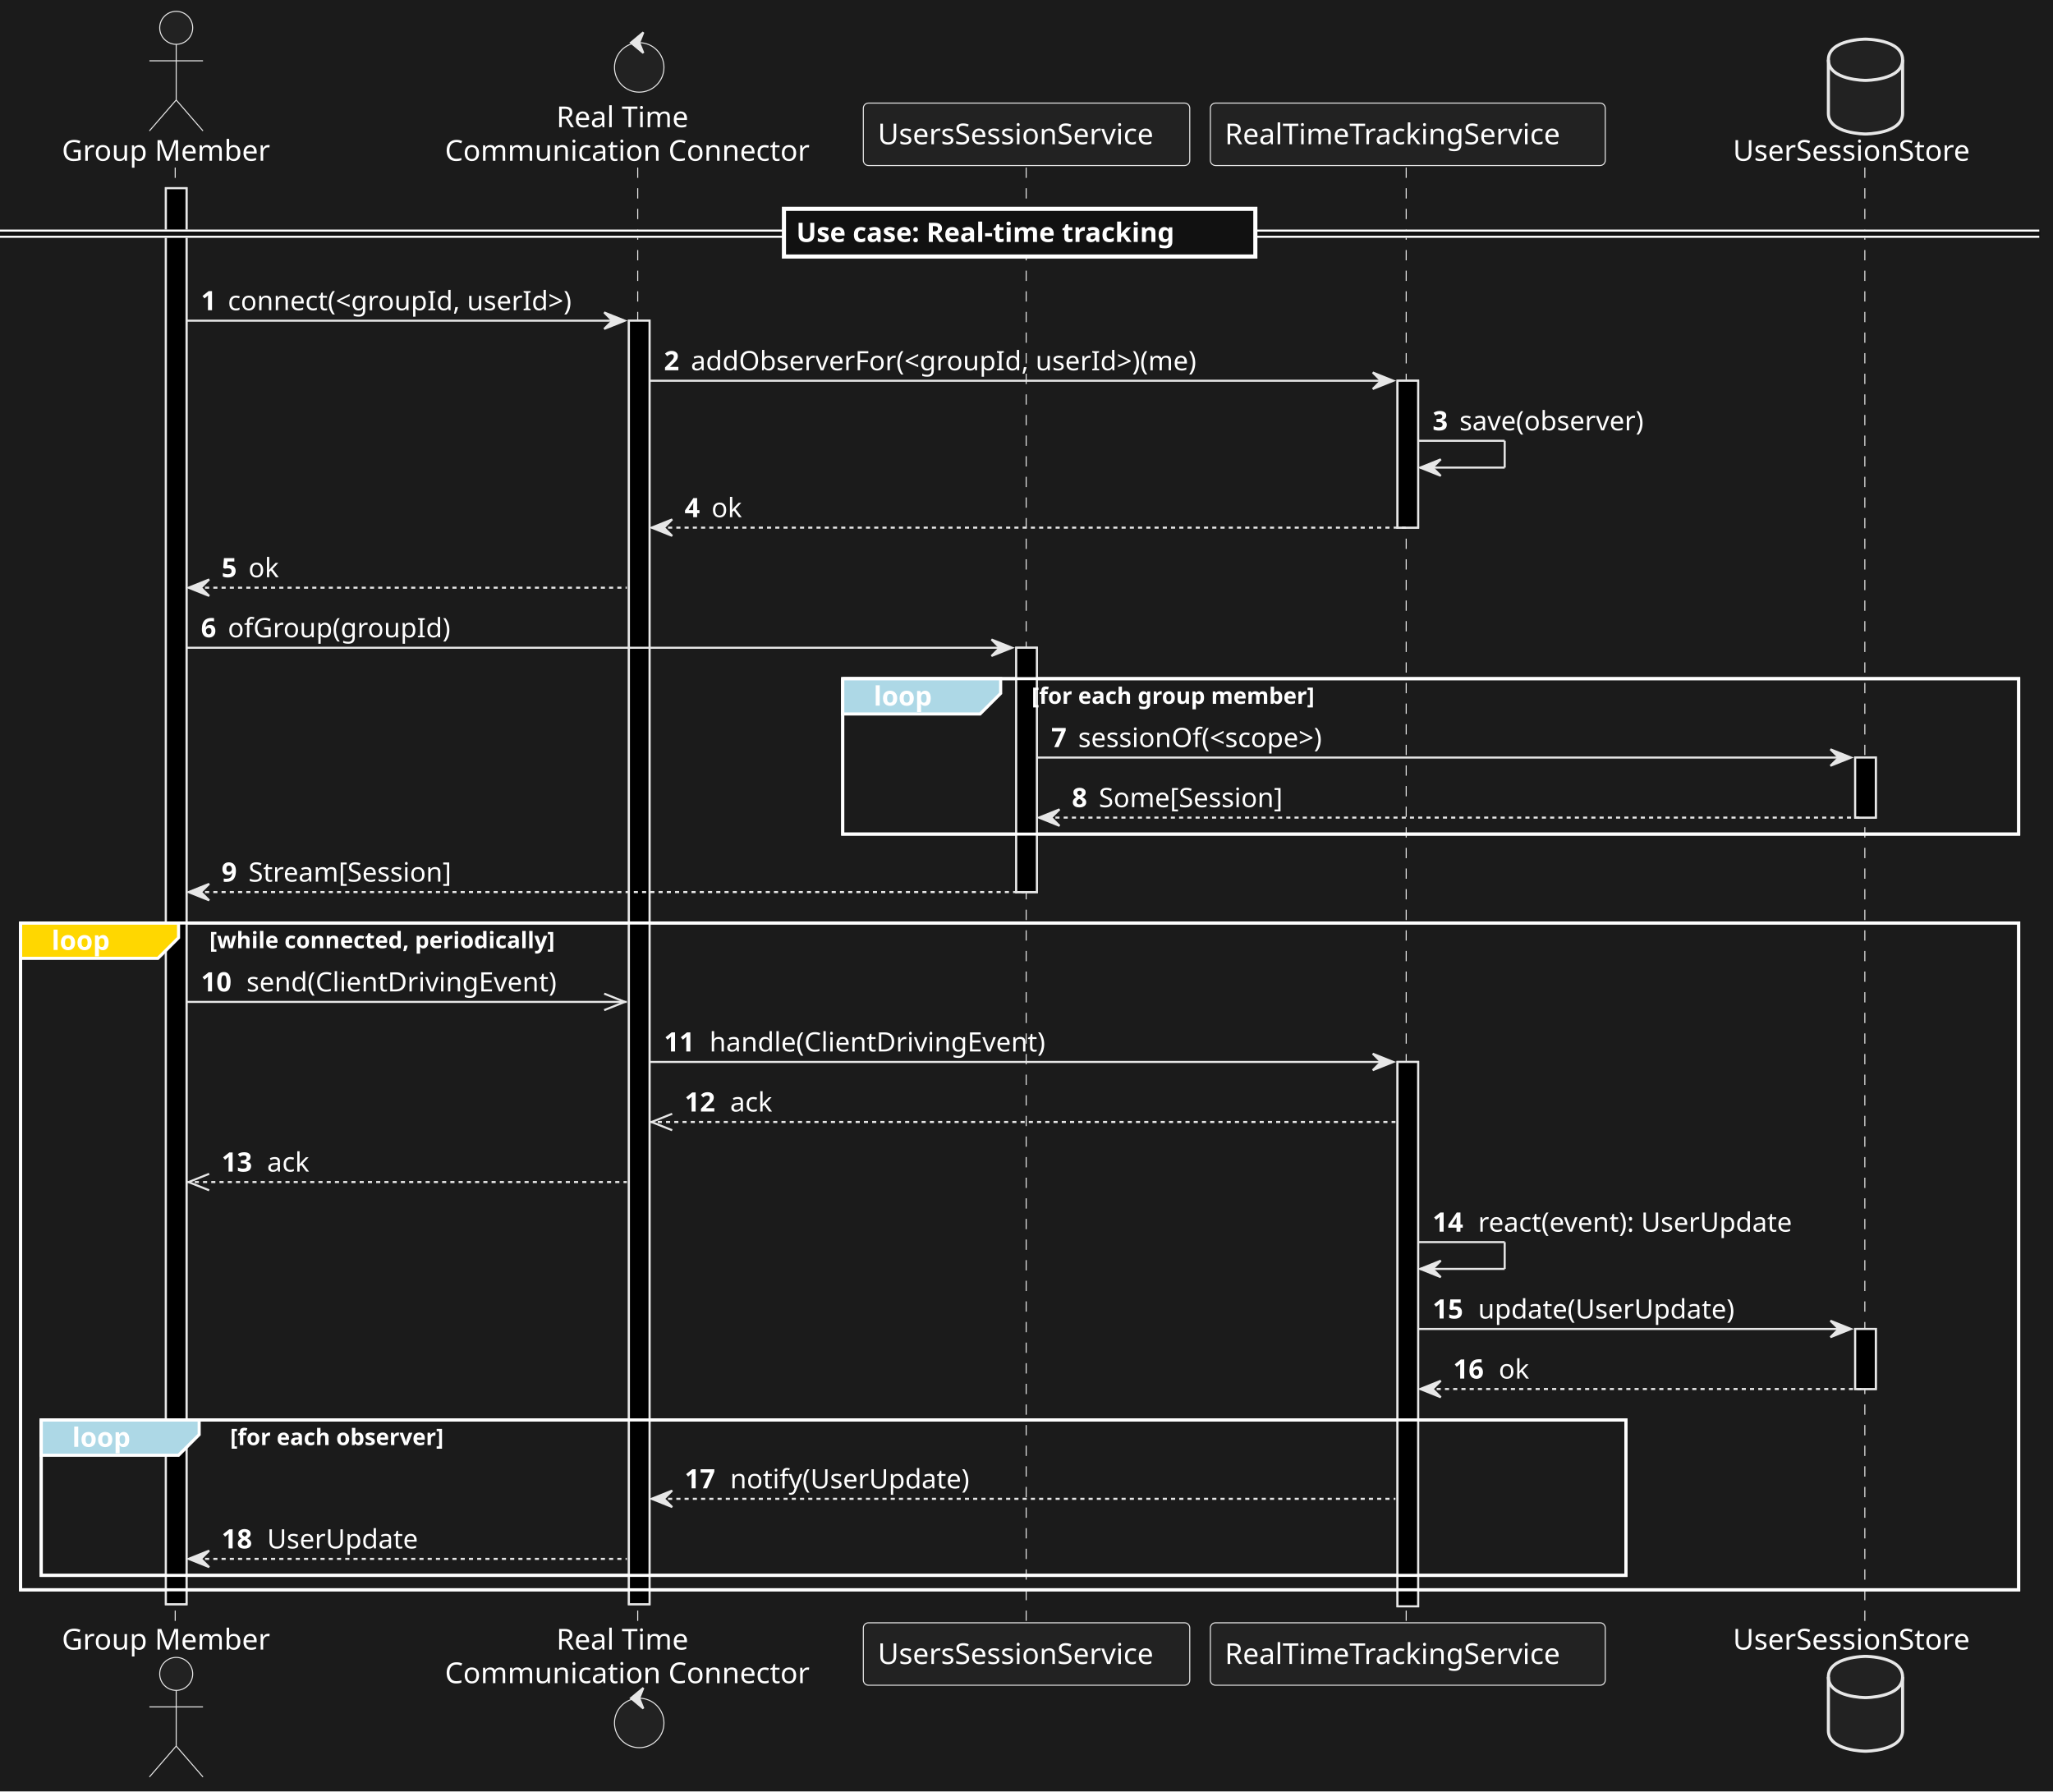
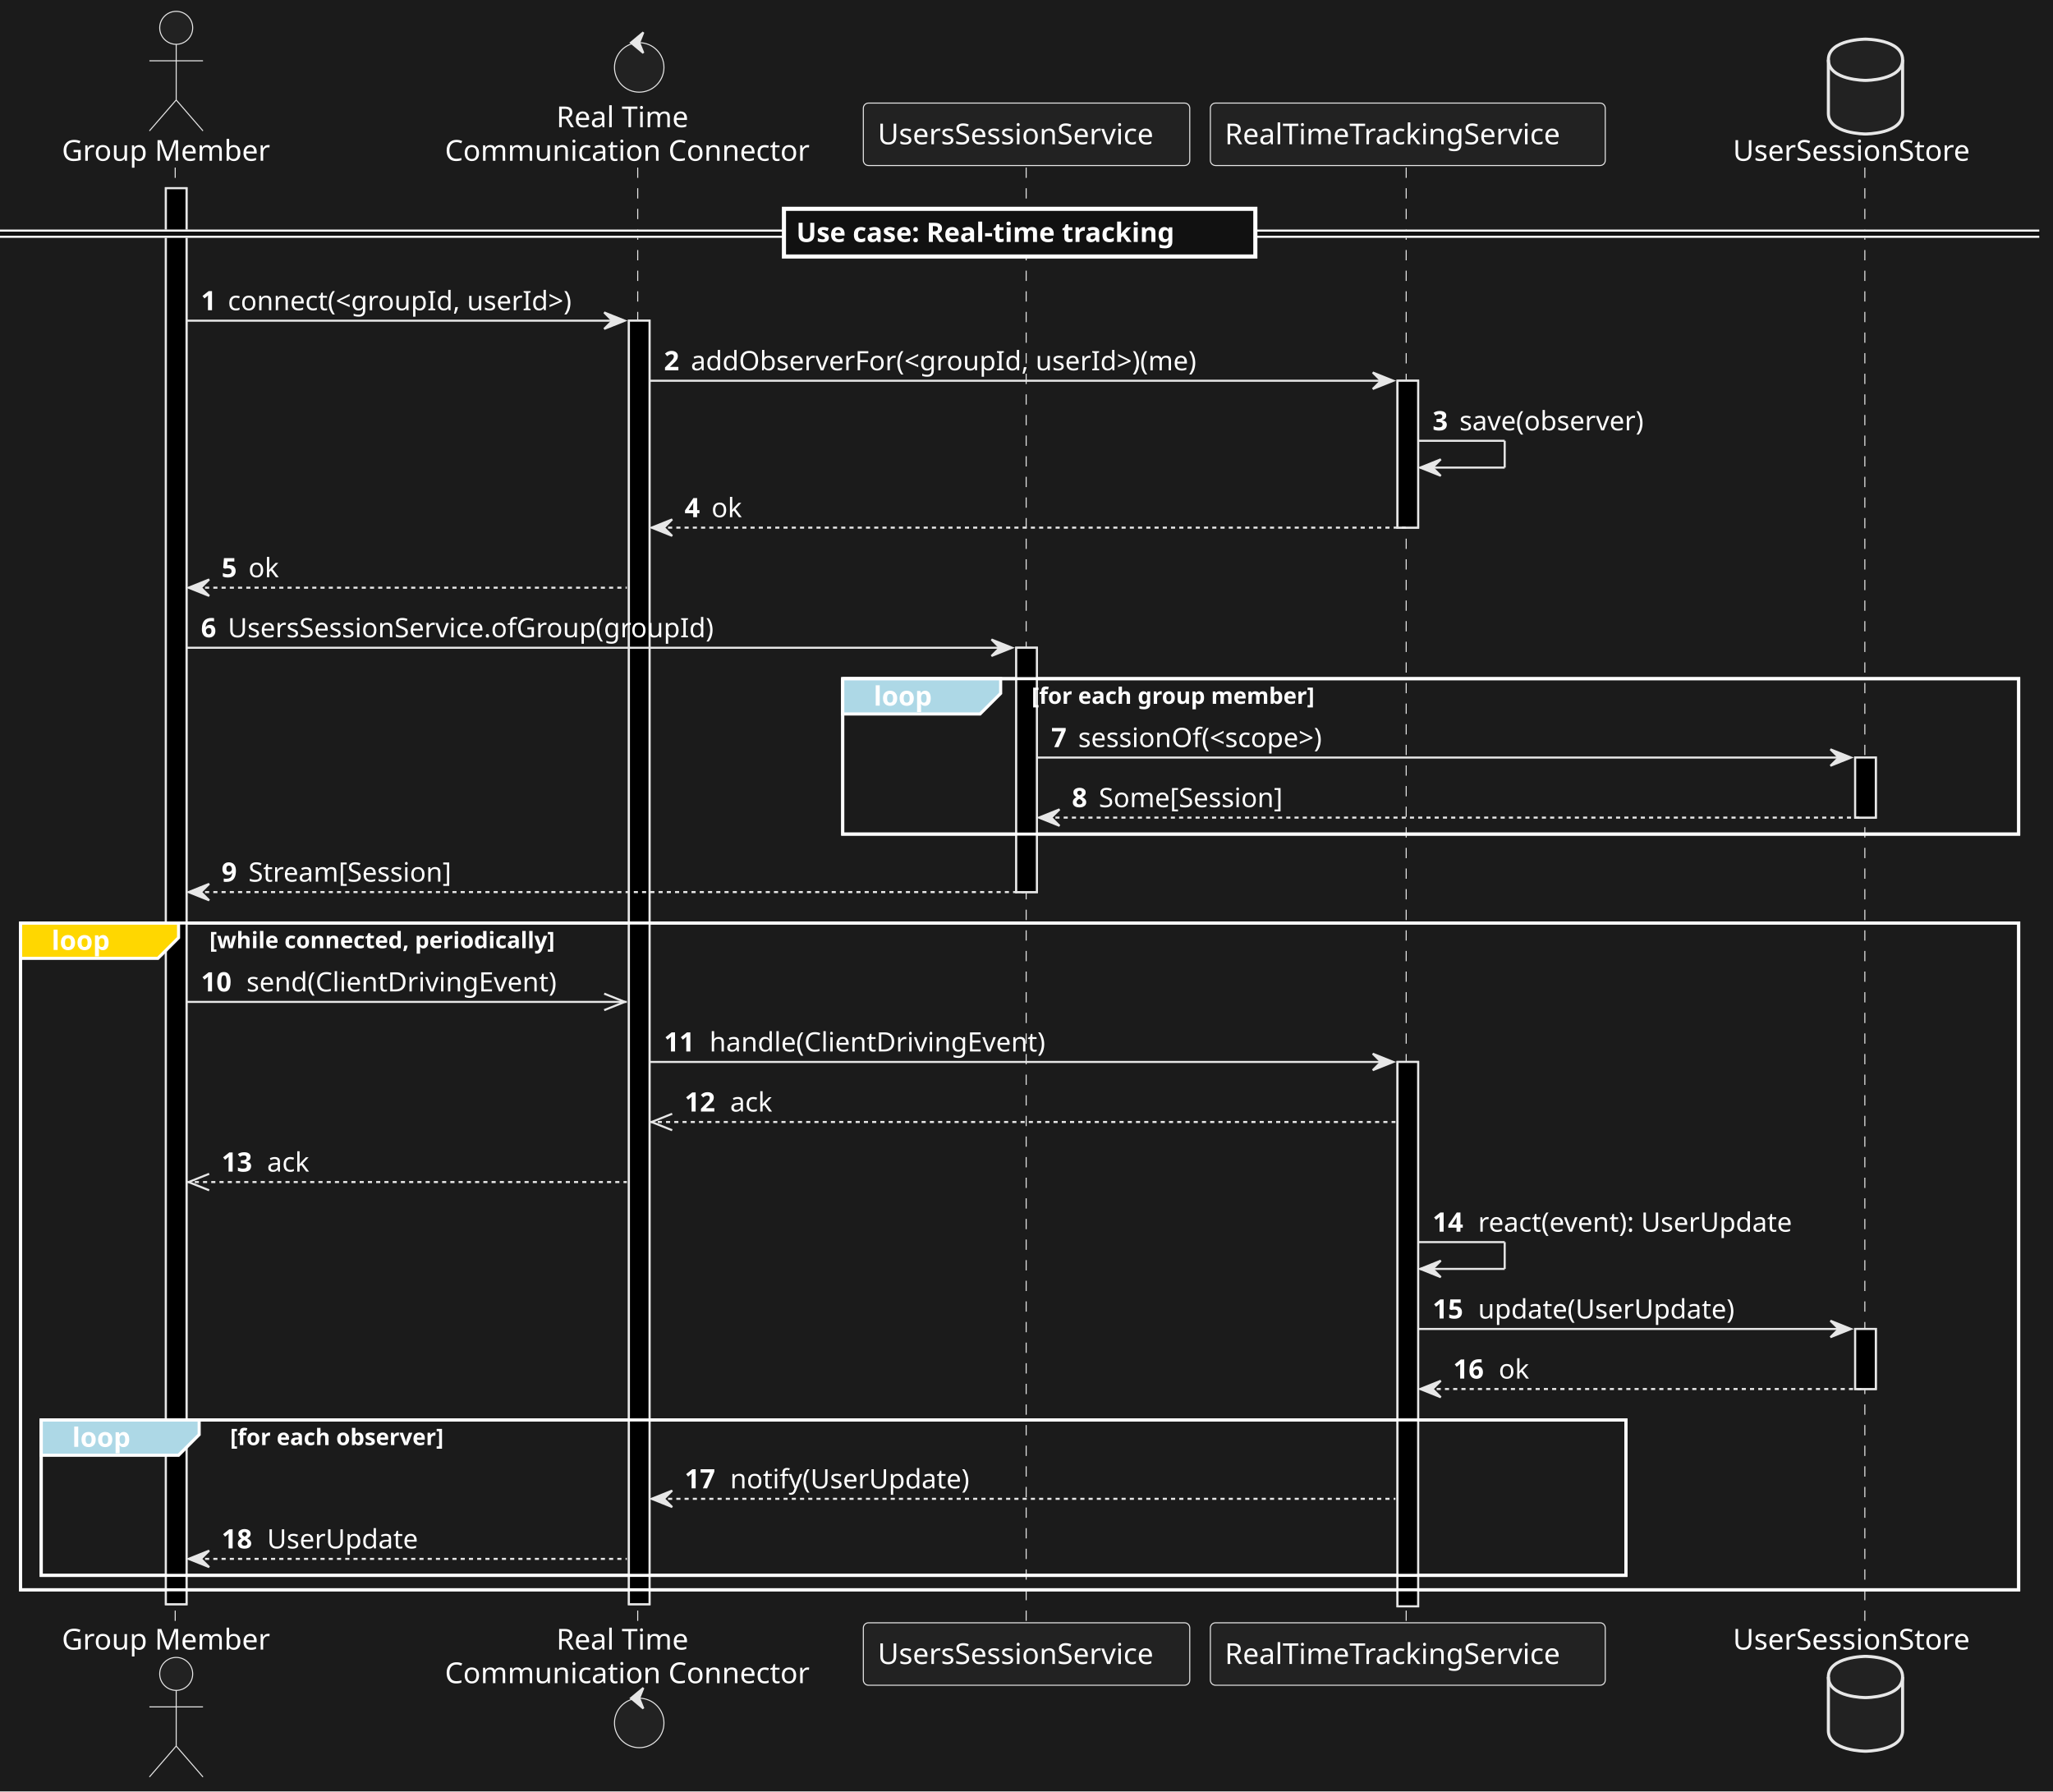
<svg xmlns="http://www.w3.org/2000/svg" contentStyleType="text/css" data-diagram-type="SEQUENCE" height="869px" preserveAspectRatio="none" style="width:996px;height:869px;background:#1B1B1B;" version="1.1" viewBox="0 0 996 869" width="996px" zoomAndPan="magnify">
  <defs />
  <g>
    <rect fill="#1B1B1B" height="869" style="stroke:none;stroke-width:1;" width="996" x="0" y="0" />
    <g>
      <rect fill="#000000" height="686.922" style="stroke:#E7E7E7;stroke-width:1;" width="10" x="80.483" y="91.297" />
    </g>
    <g>
      <rect fill="#000000" height="622.656" style="stroke:#E7E7E7;stroke-width:1;" width="10" x="305.112" y="155.562" />
    </g>
    <g>
      <rect fill="#000000" height="118.531" style="stroke:#E7E7E7;stroke-width:1;" width="10" x="493.02" y="314.227" />
    </g>
    <g>
      <rect fill="#000000" height="71.266" style="stroke:#E7E7E7;stroke-width:1;" width="10" x="677.993" y="184.695" />
    </g>
    <g>
      <rect fill="#000000" height="264.062" style="stroke:#E7E7E7;stroke-width:1;" width="10" x="677.993" y="515.156" />
    </g>
    <g>
      <rect fill="#000000" height="29.133" style="stroke:#E7E7E7;stroke-width:1;" width="10" x="900.03" y="367.492" />
    </g>
    <g>
      <rect fill="#000000" height="29.133" style="stroke:#E7E7E7;stroke-width:1;" width="10" x="900.03" y="644.688" />
    </g>
    <rect fill="none" height="75.398" style="stroke:#FFFFFF;stroke-width:1.5;" width="570.509" x="408.839" y="329.227" />
    <rect fill="none" height="323.461" style="stroke:#FFFFFF;stroke-width:1.5;" width="969.349" x="10" y="447.758" />
    <rect fill="none" height="75.398" style="stroke:#FFFFFF;stroke-width:1.5;" width="768.785" x="20" y="688.82" />
    <g>
      <rect fill="#000000" fill-opacity="0" height="706.922" width="8" x="81.483" y="81.297" />
      <line style="stroke:#E7E7E7;stroke-width:0.5;stroke-dasharray:5.0,5.0;" x1="85" x2="85" y1="81.297" y2="788.219" />
    </g>
    <g>
      <rect fill="#000000" fill-opacity="0" height="706.922" width="8" x="306.112" y="81.297" />
      <line style="stroke:#E7E7E7;stroke-width:0.5;stroke-dasharray:5.0,5.0;" x1="309.385" x2="309.385" y1="81.297" y2="788.219" />
    </g>
    <g>
      <rect fill="#000000" fill-opacity="0" height="706.922" width="8" x="494.02" y="81.297" />
      <line style="stroke:#E7E7E7;stroke-width:0.5;stroke-dasharray:5.0,5.0;" x1="497.839" x2="497.839" y1="81.297" y2="788.219" />
    </g>
    <g>
      <rect fill="#000000" fill-opacity="0" height="706.922" width="8" x="678.993" y="81.297" />
      <line style="stroke:#E7E7E7;stroke-width:0.5;stroke-dasharray:5.0,5.0;" x1="682.201" x2="682.201" y1="81.297" y2="788.219" />
    </g>
    <g>
      <rect fill="#000000" fill-opacity="0" height="706.922" width="8" x="901.03" y="81.297" />
      <line style="stroke:#E7E7E7;stroke-width:0.5;stroke-dasharray:5.0,5.0;" x1="904.712" x2="904.712" y1="81.297" y2="788.219" />
    </g>
    <g class="participant participant-head" data-participant="User">
      <text fill="#FFFFFF" font-family="sans-serif" font-size="14" lengthAdjust="spacing" textLength="104.966" x="30" y="77.995">Group Member</text>
      <ellipse cx="85.483" cy="13.5" fill="#222222" rx="8" ry="8" style="stroke:#E7E7E7;stroke-width:0.5;" />
      <path d="M85.483,21.5 L85.483,48.5 M72.483,29.5 L98.483,29.5 M85.483,48.5 L72.483,63.5 M85.483,48.5 L98.483,63.5" fill="none" style="stroke:#E7E7E7;stroke-width:0.5;" />
    </g>
    <g class="participant participant-tail" data-participant="User">
      <text fill="#FFFFFF" font-family="sans-serif" font-size="14" lengthAdjust="spacing" textLength="104.966" x="30" y="800.214">Group Member</text>
      <ellipse cx="85.483" cy="812.016" fill="#222222" rx="8" ry="8" style="stroke:#E7E7E7;stroke-width:0.5;" />
      <path d="M85.483,820.016 L85.483,847.016 M72.483,828.016 L98.483,828.016 M85.483,847.016 L72.483,862.016 M85.483,847.016 L98.483,862.016" fill="none" style="stroke:#E7E7E7;stroke-width:0.5;" />
    </g>
    <g class="participant participant-head" data-participant="RTC">
      <text fill="#FFFFFF" font-family="sans-serif" font-size="14" lengthAdjust="spacing" textLength="69.952" x="269.911" y="61.698">Real Time</text>
      <text fill="#FFFFFF" font-family="sans-serif" font-size="14" lengthAdjust="spacing" textLength="187.004" x="215.835" y="77.995">Communication Connector</text>
      <ellipse cx="310.112" cy="32.703" fill="#222222" rx="12" ry="12" style="stroke:#E7E7E7;stroke-width:0.5;" />
      <polygon fill="#E7E7E7" points="306.112,20.703,312.112,15.703,310.112,20.703,312.112,25.703,306.112,20.703" style="stroke:#E7E7E7;stroke-width:1;" />
    </g>
    <g class="participant participant-tail" data-participant="RTC">
      <text fill="#FFFFFF" font-family="sans-serif" font-size="14" lengthAdjust="spacing" textLength="69.952" x="269.911" y="800.214">Real Time</text>
      <text fill="#FFFFFF" font-family="sans-serif" font-size="14" lengthAdjust="spacing" textLength="187.004" x="215.835" y="816.511">Communication Connector</text>
      <ellipse cx="310.112" cy="835.812" fill="#222222" rx="12" ry="12" style="stroke:#E7E7E7;stroke-width:0.5;" />
      <polygon fill="#E7E7E7" points="306.112,823.812,312.112,818.812,310.112,823.812,312.112,828.812,306.112,823.812" style="stroke:#E7E7E7;stroke-width:1;" />
    </g>
    <g class="participant participant-head" data-participant="USS">
      <rect fill="#222222" height="30.297" rx="2.5" ry="2.5" style="stroke:#E7E7E7;stroke-width:0.5;" width="158.361" x="418.839" y="50" />
      <text fill="#FFFFFF" font-family="sans-serif" font-size="14" lengthAdjust="spacing" textLength="144.361" x="425.839" y="69.995">UsersSessionService</text>
    </g>
    <g class="participant participant-tail" data-participant="USS">
      <rect fill="#222222" height="30.297" rx="2.5" ry="2.5" style="stroke:#E7E7E7;stroke-width:0.5;" width="158.361" x="418.839" y="787.219" />
      <text fill="#FFFFFF" font-family="sans-serif" font-size="14" lengthAdjust="spacing" textLength="144.361" x="425.839" y="807.214">UsersSessionService</text>
    </g>
    <g class="participant participant-head" data-participant="RTT">
      <rect fill="#222222" height="30.297" rx="2.5" ry="2.5" style="stroke:#E7E7E7;stroke-width:0.5;" width="191.584" x="587.201" y="50" />
      <text fill="#FFFFFF" font-family="sans-serif" font-size="14" lengthAdjust="spacing" textLength="177.584" x="594.201" y="69.995">RealTimeTrackingService</text>
    </g>
    <g class="participant participant-tail" data-participant="RTT">
      <rect fill="#222222" height="30.297" rx="2.5" ry="2.5" style="stroke:#E7E7E7;stroke-width:0.5;" width="191.584" x="587.201" y="787.219" />
      <text fill="#FFFFFF" font-family="sans-serif" font-size="14" lengthAdjust="spacing" textLength="177.584" x="594.201" y="807.214">RealTimeTrackingService</text>
    </g>
    <g class="participant participant-head" data-participant="USSS">
      <text fill="#FFFFFF" font-family="sans-serif" font-size="14" lengthAdjust="spacing" textLength="122.637" x="840.712" y="77.995">UserSessionStore</text>
      <path d="M887.03,29 C887.03,19 905.03,19 905.03,19 C905.03,19 923.03,19 923.03,29 L923.03,55 C923.03,65 905.03,65 905.03,65 C905.03,65 887.03,65 887.03,55 L887.03,29" fill="#222222" style="stroke:#E7E7E7;stroke-width:1.5;" />
      <path d="M887.03,29 C887.03,39 905.03,39 905.03,39 C905.03,39 923.03,39 923.03,29" fill="none" style="stroke:#E7E7E7;stroke-width:1.5;" />
    </g>
    <g class="participant participant-tail" data-participant="USSS">
      <text fill="#FFFFFF" font-family="sans-serif" font-size="14" lengthAdjust="spacing" textLength="122.637" x="840.712" y="800.214">UserSessionStore</text>
      <path d="M887.03,813.516 C887.03,803.516 905.03,803.516 905.03,803.516 C905.03,803.516 923.03,803.516 923.03,813.516 L923.03,839.516 C923.03,849.516 905.03,849.516 905.03,849.516 C905.03,849.516 887.03,849.516 887.03,839.516 L887.03,813.516" fill="#222222" style="stroke:#E7E7E7;stroke-width:1.5;" />
      <path d="M887.03,813.516 C887.03,823.516 905.03,823.516 905.03,823.516 C905.03,823.516 923.03,823.516 923.03,813.516" fill="none" style="stroke:#E7E7E7;stroke-width:1.5;" />
    </g>
    <g>
      <rect fill="#000000" height="686.922" style="stroke:#E7E7E7;stroke-width:1;" width="10" x="80.483" y="91.297" />
    </g>
    <g>
      <rect fill="#000000" height="622.656" style="stroke:#E7E7E7;stroke-width:1;" width="10" x="305.112" y="155.562" />
    </g>
    <g>
      <rect fill="#000000" height="118.531" style="stroke:#E7E7E7;stroke-width:1;" width="10" x="493.02" y="314.227" />
    </g>
    <g>
      <rect fill="#000000" height="71.266" style="stroke:#E7E7E7;stroke-width:1;" width="10" x="677.993" y="184.695" />
    </g>
    <g>
      <rect fill="#000000" height="264.062" style="stroke:#E7E7E7;stroke-width:1;" width="10" x="677.993" y="515.156" />
    </g>
    <g>
      <rect fill="#000000" height="29.133" style="stroke:#E7E7E7;stroke-width:1;" width="10" x="900.03" y="367.492" />
    </g>
    <g>
      <rect fill="#000000" height="29.133" style="stroke:#E7E7E7;stroke-width:1;" width="10" x="900.03" y="644.688" />
    </g>
    <rect fill="#111111" height="3" style="stroke:#111111;stroke-width:1;" width="989.349" x="0" y="111.863" />
    <line style="stroke:#FFFFFF;stroke-width:1;" x1="0" x2="989.349" y1="111.863" y2="111.863" />
    <line style="stroke:#FFFFFF;stroke-width:1;" x1="0" x2="989.349" y1="114.863" y2="114.863" />
    <rect fill="#111111" height="23.133" style="stroke:#FFFFFF;stroke-width:2;" width="228.697" x="380.326" y="101.297" />
    <text fill="#FFFFFF" font-family="sans-serif" font-size="13" font-weight="bold" lengthAdjust="spacing" textLength="210.171" x="386.326" y="117.364">Use case: Real-time tracking</text>
    <g class="message" data-participant-1="User" data-participant-2="RTC">
      <polygon fill="#E7E7E7" points="293.112,151.562,303.112,155.562,293.112,159.562,297.112,155.562" style="stroke:#E7E7E7;stroke-width:1;" />
      <line style="stroke:#E7E7E7;stroke-width:1;" x1="90.483" x2="299.112" y1="155.562" y2="155.562" />
      <text fill="#FFFFFF" font-family="sans-serif" font-size="13" font-weight="bold" lengthAdjust="spacing" textLength="9.045" x="97.483" y="150.497">1</text>
      <text fill="#FFFFFF" font-family="sans-serif" font-size="13" lengthAdjust="spacing" textLength="182.584" x="110.528" y="150.497">connect(&lt;groupId, userId&gt;)</text>
    </g>
    <g class="message" data-participant-1="RTC" data-participant-2="RTT">
      <polygon fill="#E7E7E7" points="665.993,180.695,675.993,184.695,665.993,188.695,669.993,184.695" style="stroke:#E7E7E7;stroke-width:1;" />
      <line style="stroke:#E7E7E7;stroke-width:1;" x1="315.112" x2="671.993" y1="184.695" y2="184.695" />
      <text fill="#FFFFFF" font-family="sans-serif" font-size="13" font-weight="bold" lengthAdjust="spacing" textLength="9.045" x="322.112" y="179.629">2</text>
      <text fill="#FFFFFF" font-family="sans-serif" font-size="13" lengthAdjust="spacing" textLength="266.449" x="335.158" y="179.629">addObserverFor(&lt;groupId, userId&gt;)(me)</text>
    </g>
    <g class="message" data-participant-1="RTT" data-participant-2="RTT">
      <line style="stroke:#E7E7E7;stroke-width:1;" x1="687.993" x2="729.993" y1="213.828" y2="213.828" />
      <line style="stroke:#E7E7E7;stroke-width:1;" x1="729.993" x2="729.993" y1="213.828" y2="226.828" />
      <line style="stroke:#E7E7E7;stroke-width:1;" x1="688.993" x2="729.993" y1="226.828" y2="226.828" />
      <polygon fill="#E7E7E7" points="698.993,222.828,688.993,226.828,698.993,230.828,694.993,226.828" style="stroke:#E7E7E7;stroke-width:1;" />
      <text fill="#FFFFFF" font-family="sans-serif" font-size="13" font-weight="bold" lengthAdjust="spacing" textLength="9.045" x="694.993" y="208.762">3</text>
      <text fill="#FFFFFF" font-family="sans-serif" font-size="13" lengthAdjust="spacing" textLength="97.932" x="708.038" y="208.762">save(observer)</text>
    </g>
    <g class="message" data-participant-1="RTT" data-participant-2="RTC">
      <polygon fill="#E7E7E7" points="326.112,251.961,316.112,255.961,326.112,259.961,322.112,255.961" style="stroke:#E7E7E7;stroke-width:1;" />
      <line style="stroke:#E7E7E7;stroke-width:1;stroke-dasharray:2.0,2.0;" x1="320.112" x2="681.993" y1="255.961" y2="255.961" />
      <text fill="#FFFFFF" font-family="sans-serif" font-size="13" font-weight="bold" lengthAdjust="spacing" textLength="9.045" x="332.112" y="250.895">4</text>
      <text fill="#FFFFFF" font-family="sans-serif" font-size="13" lengthAdjust="spacing" textLength="15.482" x="345.158" y="250.895">ok</text>
    </g>
    <g class="message" data-participant-1="RTC" data-participant-2="User">
      <polygon fill="#E7E7E7" points="101.483,281.094,91.483,285.094,101.483,289.094,97.483,285.094" style="stroke:#E7E7E7;stroke-width:1;" />
      <line style="stroke:#E7E7E7;stroke-width:1;stroke-dasharray:2.0,2.0;" x1="95.483" x2="304.112" y1="285.094" y2="285.094" />
      <text fill="#FFFFFF" font-family="sans-serif" font-size="13" font-weight="bold" lengthAdjust="spacing" textLength="9.045" x="107.483" y="280.028">5</text>
      <text fill="#FFFFFF" font-family="sans-serif" font-size="13" lengthAdjust="spacing" textLength="15.482" x="120.528" y="280.028">ok</text>
    </g>
    <g class="message" data-participant-1="User" data-participant-2="USS">
      <polygon fill="#E7E7E7" points="481.02,310.227,491.02,314.227,481.02,318.227,485.02,314.227" style="stroke:#E7E7E7;stroke-width:1;" />
      <line style="stroke:#E7E7E7;stroke-width:1;" x1="90.483" x2="487.02" y1="314.227" y2="314.227" />
      <text fill="#FFFFFF" font-family="sans-serif" font-size="13" font-weight="bold" lengthAdjust="spacing" textLength="9.045" x="97.483" y="309.161">6</text>
-       <text fill="#FFFFFF" font-family="sans-serif" font-size="13" lengthAdjust="spacing" textLength="112.665" x="110.528" y="309.161">ofGroup(groupId)</text>
+       <text fill="#FFFFFF" font-family="sans-serif" font-size="13" lengthAdjust="spacing" textLength="250.847" x="110.528" y="309.161">UsersSessionService.ofGroup(groupId)</text>
    </g>
    <path d="M408.839,329.227 L485.463,329.227 L485.463,336.359 L475.463,346.359 L408.839,346.359 L408.839,329.227" fill="#ADD8E6" style="stroke:#FFFFFF;stroke-width:1.5;" />
    <rect fill="none" height="75.398" style="stroke:#FFFFFF;stroke-width:1.5;" width="570.509" x="408.839" y="329.227" />
    <text fill="#FFFFFF" font-family="sans-serif" font-size="13" font-weight="bold" lengthAdjust="spacing" textLength="31.624" x="423.839" y="342.293">loop</text>
    <text fill="#FFFFFF" font-family="sans-serif" font-size="11" font-weight="bold" lengthAdjust="spacing" textLength="156.25" x="500.463" y="341.437">[for each group member]</text>
    <g class="message" data-participant-1="USS" data-participant-2="USSS">
      <polygon fill="#E7E7E7" points="888.03,363.492,898.03,367.492,888.03,371.492,892.03,367.492" style="stroke:#E7E7E7;stroke-width:1;" />
      <line style="stroke:#E7E7E7;stroke-width:1;" x1="503.02" x2="894.03" y1="367.492" y2="367.492" />
      <text fill="#FFFFFF" font-family="sans-serif" font-size="13" font-weight="bold" lengthAdjust="spacing" textLength="9.045" x="510.02" y="362.426">7</text>
      <text fill="#FFFFFF" font-family="sans-serif" font-size="13" lengthAdjust="spacing" textLength="132.983" x="523.065" y="362.426">sessionOf(&lt;scope&gt;)</text>
    </g>
    <g class="message" data-participant-1="USSS" data-participant-2="USS">
      <polygon fill="#E7E7E7" points="514.02,392.625,504.02,396.625,514.02,400.625,510.02,396.625" style="stroke:#E7E7E7;stroke-width:1;" />
      <line style="stroke:#E7E7E7;stroke-width:1;stroke-dasharray:2.0,2.0;" x1="508.02" x2="904.03" y1="396.625" y2="396.625" />
      <text fill="#FFFFFF" font-family="sans-serif" font-size="13" font-weight="bold" lengthAdjust="spacing" textLength="9.045" x="520.02" y="391.559">8</text>
      <text fill="#FFFFFF" font-family="sans-serif" font-size="13" lengthAdjust="spacing" textLength="96.611" x="533.065" y="391.559">Some[Session]</text>
    </g>
    <g class="message" data-participant-1="USS" data-participant-2="User">
      <polygon fill="#E7E7E7" points="101.483,428.758,91.483,432.758,101.483,436.758,97.483,432.758" style="stroke:#E7E7E7;stroke-width:1;" />
      <line style="stroke:#E7E7E7;stroke-width:1;stroke-dasharray:2.0,2.0;" x1="95.483" x2="497.02" y1="432.758" y2="432.758" />
      <text fill="#FFFFFF" font-family="sans-serif" font-size="13" font-weight="bold" lengthAdjust="spacing" textLength="9.045" x="107.483" y="427.692">9</text>
      <text fill="#FFFFFF" font-family="sans-serif" font-size="13" lengthAdjust="spacing" textLength="107.066" x="120.528" y="427.692">Stream[Session]</text>
    </g>
    <path d="M10,447.758 L86.624,447.758 L86.624,454.891 L76.624,464.891 L10,464.891 L10,447.758" fill="#FFD700" style="stroke:#FFFFFF;stroke-width:1.5;" />
    <rect fill="none" height="323.461" style="stroke:#FFFFFF;stroke-width:1.5;" width="969.349" x="10" y="447.758" />
    <text fill="#FFFFFF" font-family="sans-serif" font-size="13" font-weight="bold" lengthAdjust="spacing" textLength="31.624" x="25" y="460.825">loop</text>
    <text fill="#FFFFFF" font-family="sans-serif" font-size="11" font-weight="bold" lengthAdjust="spacing" textLength="191.587" x="101.624" y="459.968">[while connected, periodically]</text>
    <g class="message" data-participant-1="User" data-participant-2="RTC">
      <line style="stroke:#E7E7E7;stroke-width:1;" x1="303.112" x2="293.112" y1="486.023" y2="482.023" />
      <line style="stroke:#E7E7E7;stroke-width:1;" x1="303.112" x2="293.112" y1="486.023" y2="490.023" />
      <line style="stroke:#E7E7E7;stroke-width:1;" x1="90.483" x2="304.112" y1="486.023" y2="486.023" />
      <text fill="#FFFFFF" font-family="sans-serif" font-size="13" font-weight="bold" lengthAdjust="spacing" textLength="18.091" x="97.483" y="480.957">10</text>
      <text fill="#FFFFFF" font-family="sans-serif" font-size="13" lengthAdjust="spacing" textLength="163.046" x="119.574" y="480.957">send(ClientDrivingEvent)</text>
    </g>
    <g class="message" data-participant-1="RTC" data-participant-2="RTT">
      <polygon fill="#E7E7E7" points="665.993,511.156,675.993,515.156,665.993,519.156,669.993,515.156" style="stroke:#E7E7E7;stroke-width:1;" />
      <line style="stroke:#E7E7E7;stroke-width:1;" x1="315.112" x2="671.993" y1="515.156" y2="515.156" />
      <text fill="#FFFFFF" font-family="sans-serif" font-size="13" font-weight="bold" lengthAdjust="spacing" textLength="18.091" x="322.112" y="510.09">11</text>
      <text fill="#FFFFFF" font-family="sans-serif" font-size="13" lengthAdjust="spacing" textLength="176.09" x="344.203" y="510.09">handle(ClientDrivingEvent)</text>
    </g>
    <g class="message" data-participant-1="RTT" data-participant-2="RTC">
      <line style="stroke:#E7E7E7;stroke-width:1;" x1="316.112" x2="326.112" y1="544.289" y2="540.289" />
      <line style="stroke:#E7E7E7;stroke-width:1;" x1="316.112" x2="326.112" y1="544.289" y2="548.289" />
      <line style="stroke:#E7E7E7;stroke-width:1;stroke-dasharray:2.0,2.0;" x1="315.112" x2="676.993" y1="544.289" y2="544.289" />
      <text fill="#FFFFFF" font-family="sans-serif" font-size="13" font-weight="bold" lengthAdjust="spacing" textLength="18.091" x="332.112" y="539.223">12</text>
      <text fill="#FFFFFF" font-family="sans-serif" font-size="13" lengthAdjust="spacing" textLength="22.642" x="354.203" y="539.223">ack</text>
    </g>
    <g class="message" data-participant-1="RTC" data-participant-2="User">
      <line style="stroke:#E7E7E7;stroke-width:1;" x1="91.483" x2="101.483" y1="573.422" y2="569.422" />
      <line style="stroke:#E7E7E7;stroke-width:1;" x1="91.483" x2="101.483" y1="573.422" y2="577.422" />
      <line style="stroke:#E7E7E7;stroke-width:1;stroke-dasharray:2.0,2.0;" x1="90.483" x2="304.112" y1="573.422" y2="573.422" />
      <text fill="#FFFFFF" font-family="sans-serif" font-size="13" font-weight="bold" lengthAdjust="spacing" textLength="18.091" x="107.483" y="568.356">13</text>
      <text fill="#FFFFFF" font-family="sans-serif" font-size="13" lengthAdjust="spacing" textLength="22.642" x="129.574" y="568.356">ack</text>
    </g>
    <g class="message" data-participant-1="RTT" data-participant-2="RTT">
      <line style="stroke:#E7E7E7;stroke-width:1;" x1="687.993" x2="729.993" y1="602.555" y2="602.555" />
      <line style="stroke:#E7E7E7;stroke-width:1;" x1="729.993" x2="729.993" y1="602.555" y2="615.555" />
      <line style="stroke:#E7E7E7;stroke-width:1;" x1="688.993" x2="729.993" y1="615.555" y2="615.555" />
      <polygon fill="#E7E7E7" points="698.993,611.555,688.993,615.555,698.993,619.555,694.993,615.555" style="stroke:#E7E7E7;stroke-width:1;" />
      <text fill="#FFFFFF" font-family="sans-serif" font-size="13" font-weight="bold" lengthAdjust="spacing" textLength="18.091" x="694.993" y="597.489">14</text>
      <text fill="#FFFFFF" font-family="sans-serif" font-size="13" lengthAdjust="spacing" textLength="165.947" x="717.083" y="597.489">react(event): UserUpdate</text>
    </g>
    <g class="message" data-participant-1="RTT" data-participant-2="USSS">
      <polygon fill="#E7E7E7" points="888.03,640.688,898.03,644.688,888.03,648.688,892.03,644.688" style="stroke:#E7E7E7;stroke-width:1;" />
      <line style="stroke:#E7E7E7;stroke-width:1;" x1="687.993" x2="894.03" y1="644.688" y2="644.688" />
      <text fill="#FFFFFF" font-family="sans-serif" font-size="13" font-weight="bold" lengthAdjust="spacing" textLength="18.091" x="694.993" y="639.622">15</text>
      <text fill="#FFFFFF" font-family="sans-serif" font-size="13" lengthAdjust="spacing" textLength="132.66" x="717.083" y="639.622">update(UserUpdate)</text>
    </g>
    <g class="message" data-participant-1="USSS" data-participant-2="RTT">
      <polygon fill="#E7E7E7" points="698.993,669.82,688.993,673.82,698.993,677.82,694.993,673.82" style="stroke:#E7E7E7;stroke-width:1;" />
      <line style="stroke:#E7E7E7;stroke-width:1;stroke-dasharray:2.0,2.0;" x1="692.993" x2="904.03" y1="673.82" y2="673.82" />
      <text fill="#FFFFFF" font-family="sans-serif" font-size="13" font-weight="bold" lengthAdjust="spacing" textLength="18.091" x="704.993" y="668.754">16</text>
      <text fill="#FFFFFF" font-family="sans-serif" font-size="13" lengthAdjust="spacing" textLength="15.482" x="727.083" y="668.754">ok</text>
    </g>
    <path d="M20,688.82 L96.624,688.82 L96.624,695.953 L86.624,705.953 L20,705.953 L20,688.82" fill="#ADD8E6" style="stroke:#FFFFFF;stroke-width:1.5;" />
    <rect fill="none" height="75.398" style="stroke:#FFFFFF;stroke-width:1.5;" width="768.785" x="20" y="688.82" />
    <text fill="#FFFFFF" font-family="sans-serif" font-size="13" font-weight="bold" lengthAdjust="spacing" textLength="31.624" x="35" y="701.887">loop</text>
    <text fill="#FFFFFF" font-family="sans-serif" font-size="11" font-weight="bold" lengthAdjust="spacing" textLength="119.636" x="111.624" y="701.031">[for each observer]</text>
    <g class="message" data-participant-1="RTT" data-participant-2="RTC">
      <polygon fill="#E7E7E7" points="326.112,723.086,316.112,727.086,326.112,731.086,322.112,727.086" style="stroke:#E7E7E7;stroke-width:1;" />
      <line style="stroke:#E7E7E7;stroke-width:1;stroke-dasharray:2.0,2.0;" x1="320.112" x2="676.993" y1="727.086" y2="727.086" />
      <text fill="#FFFFFF" font-family="sans-serif" font-size="13" font-weight="bold" lengthAdjust="spacing" textLength="18.091" x="332.112" y="722.02">17</text>
      <text fill="#FFFFFF" font-family="sans-serif" font-size="13" lengthAdjust="spacing" textLength="124.027" x="354.203" y="722.02">notify(UserUpdate)</text>
    </g>
    <g class="message" data-participant-1="RTC" data-participant-2="User">
      <polygon fill="#E7E7E7" points="101.483,752.219,91.483,756.219,101.483,760.219,97.483,756.219" style="stroke:#E7E7E7;stroke-width:1;" />
      <line style="stroke:#E7E7E7;stroke-width:1;stroke-dasharray:2.0,2.0;" x1="95.483" x2="304.112" y1="756.219" y2="756.219" />
      <text fill="#FFFFFF" font-family="sans-serif" font-size="13" font-weight="bold" lengthAdjust="spacing" textLength="18.091" x="107.483" y="751.153">18</text>
      <text fill="#FFFFFF" font-family="sans-serif" font-size="13" lengthAdjust="spacing" textLength="76.711" x="129.574" y="751.153">UserUpdate</text>
    </g>
  </g>
</svg>
